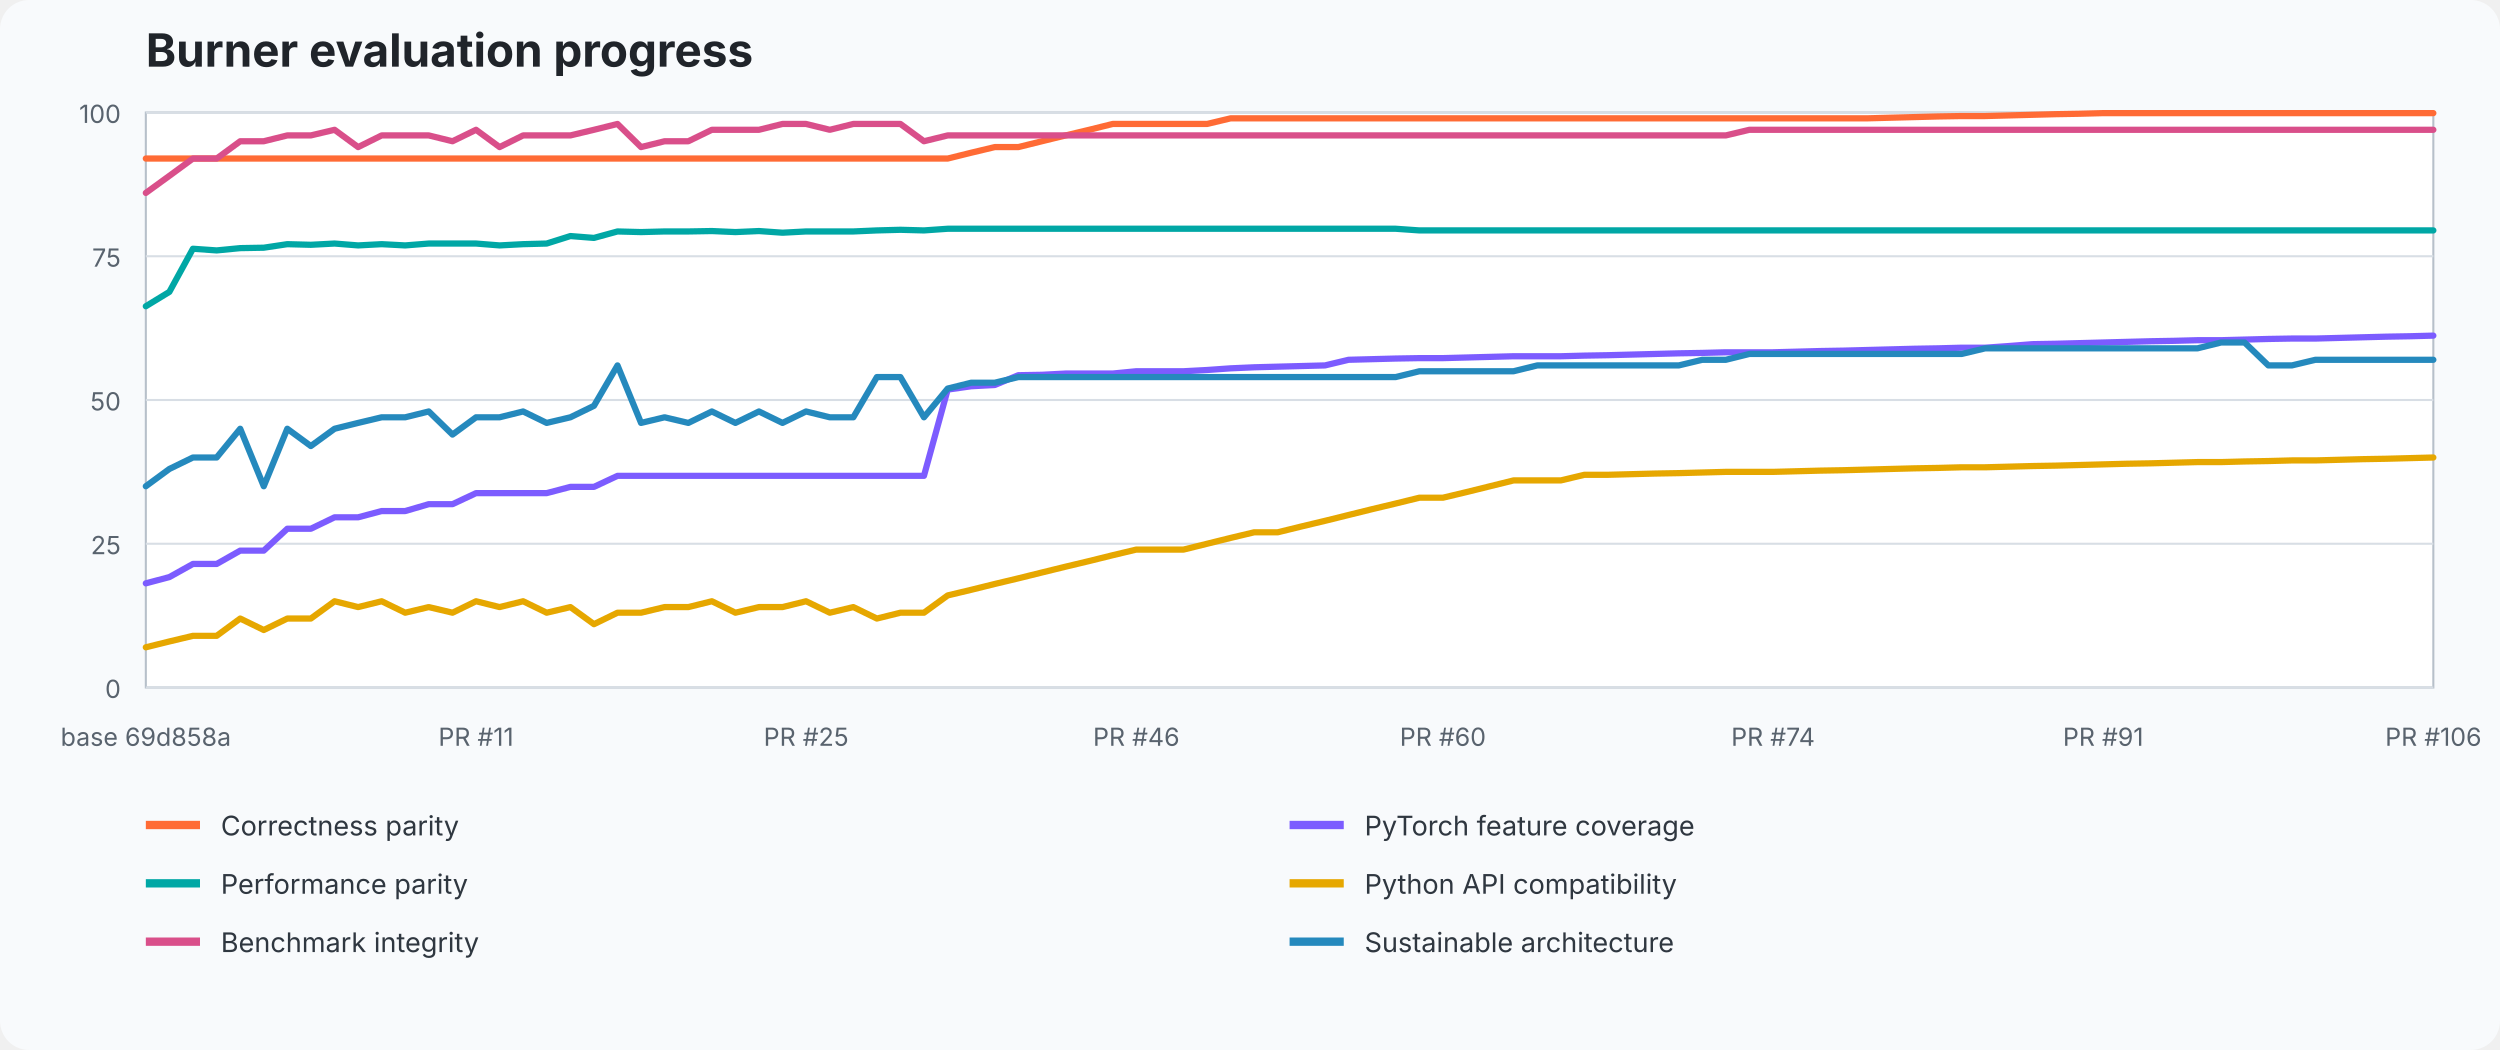
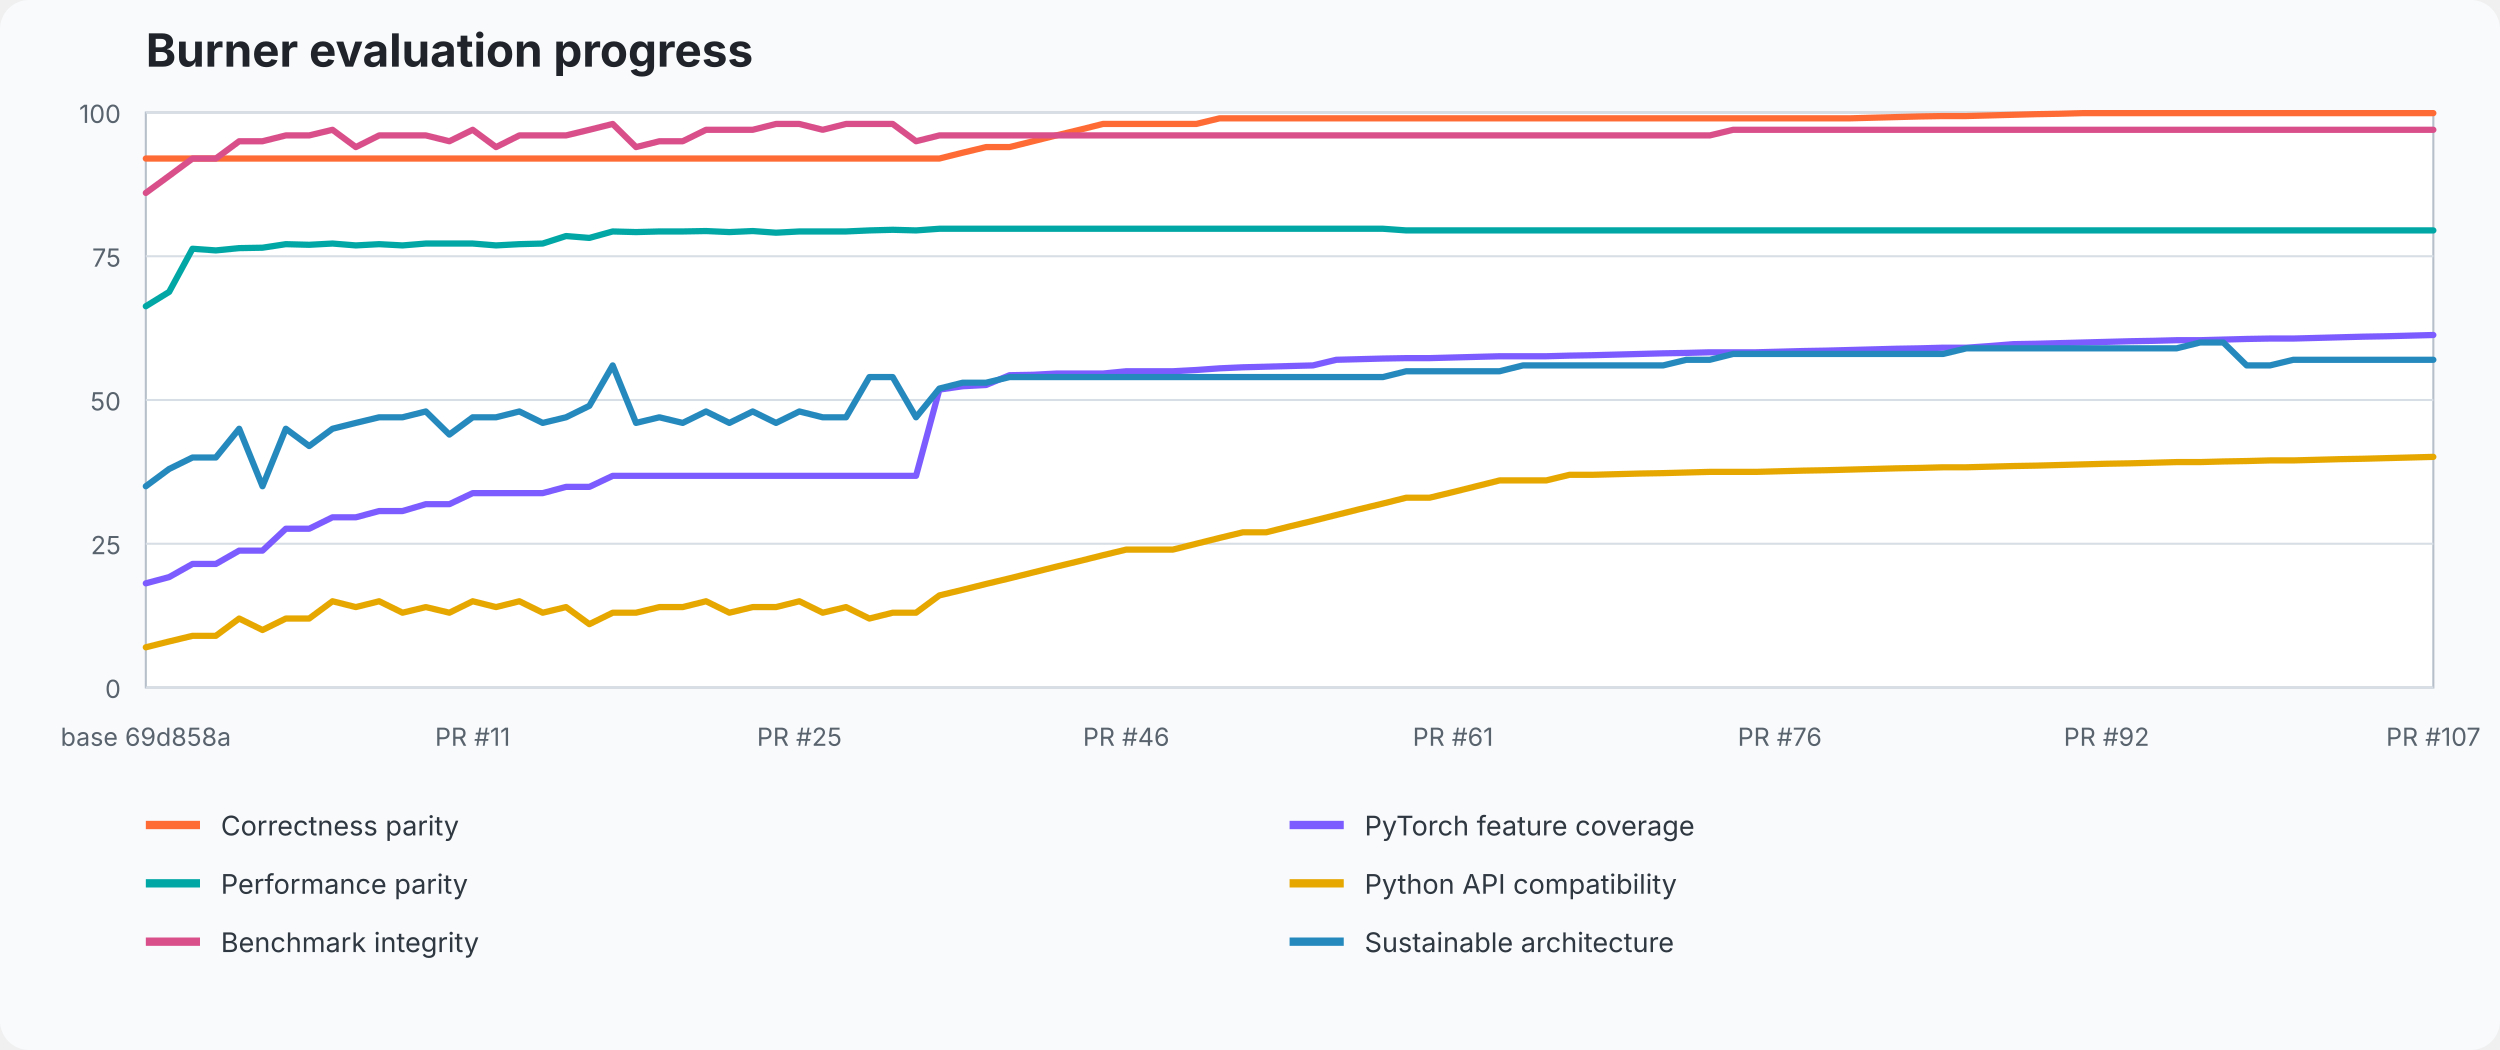
<svg xmlns="http://www.w3.org/2000/svg" width="1200" height="504" viewBox="0 0 1200 504" role="img" aria-labelledby="title desc">
  <style>text{font-family:ui-sans-serif,system-ui,-apple-system,BlinkMacSystemFont,"Segoe UI",sans-serif}.title{font-size:22px;font-weight:700;fill:#20242a}.axis{font-size:12px;fill:#59636e}.legend{font-size:13px;fill:#2f3740}.grid{stroke:#d8dee5;stroke-width:1}.plot{fill:#fff;stroke:#b7c0ca}</style>
  <rect width="100%" height="100%" fill="#f8fafc" rx="14" />
  <text x="70" y="32" class="title">Burner evaluation progress</text>
  <rect x="70" y="54" width="1098" height="276" class="plot" />
  <line x1="70" y1="330" x2="1168" y2="330" class="grid" />
  <text x="58" y="335" text-anchor="end" class="axis">0</text>
  <line x1="70" y1="261" x2="1168" y2="261" class="grid" />
  <text x="58" y="266" text-anchor="end" class="axis">25</text>
  <line x1="70" y1="192" x2="1168" y2="192" class="grid" />
  <text x="58" y="197" text-anchor="end" class="axis">50</text>
  <line x1="70" y1="123" x2="1168" y2="123" class="grid" />
  <text x="58" y="128" text-anchor="end" class="axis">75</text>
  <line x1="70" y1="54" x2="1168" y2="54" class="grid" />
  <text x="58" y="59" text-anchor="end" class="axis">100</text>
-   <polyline points="70.0,76.1 81.3,76.1 92.6,76.1 104.0,76.1 115.3,76.1 126.6,76.1 137.9,76.1 149.2,76.1 160.6,76.1 171.9,76.1 183.2,76.1 194.5,76.1 205.8,76.1 217.2,76.1 228.5,76.1 239.8,76.1 251.1,76.1 262.4,76.1 273.8,76.1 285.1,76.1 296.4,76.1 307.7,76.1 319.0,76.1 330.4,76.1 341.7,76.1 353.0,76.1 364.3,76.1 375.6,76.1 386.9,76.1 398.3,76.1 409.6,76.1 420.9,76.1 432.2,76.1 443.5,76.1 454.9,76.1 466.2,73.3 477.5,70.6 488.8,70.6 500.1,67.8 511.5,65.0 522.8,62.3 534.1,59.5 545.4,59.5 556.7,59.5 568.1,59.5 579.4,59.5 590.7,56.8 602.0,56.8 613.3,56.8 624.7,56.8 636.0,56.8 647.3,56.8 658.6,56.8 669.9,56.8 681.3,56.8 692.6,56.8 703.9,56.8 715.2,56.8 726.5,56.8 737.9,56.8 749.2,56.8 760.5,56.8 771.8,56.8 783.1,56.8 794.5,56.8 805.8,56.8 817.1,56.8 828.4,56.8 839.7,56.8 851.1,56.8 862.4,56.8 873.7,56.8 885.0,56.8 896.3,56.8 907.6,56.5 919.0,56.2 930.3,55.9 941.6,55.7 952.9,55.7 964.2,55.4 975.6,55.1 986.9,54.8 998.2,54.6 1009.5,54.3 1020.8,54.3 1032.2,54.3 1043.5,54.3 1054.8,54.3 1066.1,54.3 1077.4,54.3 1088.8,54.3 1100.1,54.3 1111.4,54.3 1122.7,54.3 1134.0,54.3 1145.4,54.3 1156.7,54.3 1168.0,54.3" fill="none" stroke="#ff6b35" stroke-width="3" stroke-linejoin="round" stroke-linecap="round" />
-   <polyline points="70.0,280.0 81.3,277.0 92.6,270.7 104.0,270.7 115.3,264.3 126.6,264.3 137.9,253.8 149.2,253.8 160.6,248.3 171.9,248.3 183.2,245.3 194.5,245.3 205.8,242.0 217.2,242.0 228.5,236.7 239.8,236.7 251.1,236.7 262.4,236.7 273.8,233.7 285.1,233.7 296.4,228.4 307.7,228.4 319.0,228.4 330.4,228.4 341.7,228.4 353.0,228.4 364.3,228.4 375.6,228.4 386.9,228.4 398.3,228.4 409.6,228.4 420.9,228.4 432.2,228.4 443.5,228.4 454.9,187.0 466.2,185.4 477.5,184.8 488.8,180.1 500.1,179.9 511.5,179.3 522.8,179.3 534.1,179.3 545.4,178.2 556.7,178.2 568.1,178.2 579.4,177.6 590.7,176.8 602.0,176.3 613.3,176.0 624.7,175.7 636.0,175.4 647.3,172.7 658.6,172.4 669.9,172.1 681.3,171.9 692.6,171.9 703.9,171.6 715.2,171.3 726.5,171.0 737.9,171.0 749.2,171.0 760.5,170.7 771.8,170.5 783.1,170.2 794.5,169.9 805.8,169.6 817.1,169.4 828.4,169.1 839.7,169.1 851.1,169.1 862.4,168.8 873.7,168.5 885.0,168.3 896.3,168.0 907.6,167.7 919.0,167.4 930.3,167.2 941.6,166.9 952.9,166.9 964.2,166.1 975.6,165.2 986.9,165.0 998.2,164.7 1009.5,164.4 1020.8,164.1 1032.2,163.8 1043.5,163.6 1054.8,163.3 1066.1,163.3 1077.4,163.0 1088.8,162.7 1100.1,162.5 1111.4,162.5 1122.7,162.2 1134.0,161.9 1145.4,161.6 1156.7,161.4 1168.0,161.1" fill="none" stroke="#7c5cff" stroke-width="3" stroke-linejoin="round" stroke-linecap="round" />
-   <polyline points="70.0,147.0 81.3,140.1 92.6,119.4 104.0,120.2 115.3,119.1 126.6,118.9 137.9,117.2 149.2,117.5 160.6,116.9 171.9,117.8 183.2,117.2 194.5,117.8 205.8,116.9 217.2,116.9 228.5,116.9 239.8,117.8 251.1,117.2 262.4,116.9 273.8,113.3 285.1,114.2 296.4,111.1 307.7,111.4 319.0,111.1 330.4,111.1 341.7,110.9 353.0,111.4 364.3,110.9 375.6,111.7 386.9,111.1 398.3,111.1 409.6,111.1 420.9,110.6 432.2,110.3 443.5,110.6 454.9,109.8 466.2,109.8 477.5,109.8 488.8,109.8 500.1,109.8 511.5,109.8 522.8,109.8 534.1,109.8 545.4,109.8 556.7,109.8 568.1,109.8 579.4,109.8 590.7,109.8 602.0,109.8 613.3,109.8 624.7,109.8 636.0,109.8 647.3,109.8 658.6,109.8 669.9,109.8 681.3,110.6 692.6,110.6 703.9,110.6 715.2,110.6 726.5,110.6 737.9,110.6 749.2,110.6 760.5,110.6 771.8,110.6 783.1,110.6 794.5,110.6 805.8,110.6 817.1,110.6 828.4,110.6 839.7,110.6 851.1,110.6 862.4,110.6 873.7,110.6 885.0,110.6 896.3,110.6 907.6,110.6 919.0,110.6 930.3,110.6 941.6,110.6 952.9,110.6 964.2,110.6 975.6,110.6 986.9,110.6 998.2,110.6 1009.5,110.6 1020.8,110.6 1032.2,110.6 1043.5,110.6 1054.8,110.6 1066.1,110.6 1077.4,110.6 1088.8,110.6 1100.1,110.6 1111.4,110.6 1122.7,110.6 1134.0,110.6 1145.4,110.6 1156.7,110.6 1168.0,110.6" fill="none" stroke="#00a7a5" stroke-width="3" stroke-linejoin="round" stroke-linecap="round" />
-   <polyline points="70.0,310.7 81.3,307.9 92.6,305.2 104.0,305.2 115.3,296.9 126.6,302.4 137.9,296.9 149.2,296.9 160.6,288.6 171.9,291.4 183.2,288.6 194.5,294.1 205.8,291.4 217.2,294.1 228.5,288.6 239.8,291.4 251.1,288.6 262.4,294.1 273.8,291.4 285.1,299.6 296.4,294.1 307.7,294.1 319.0,291.4 330.4,291.4 341.7,288.6 353.0,294.1 364.3,291.4 375.6,291.4 386.9,288.6 398.3,294.1 409.6,291.4 420.9,296.9 432.2,294.1 443.5,294.1 454.9,285.8 466.2,283.1 477.5,280.3 488.8,277.6 500.1,274.8 511.5,272.0 522.8,269.3 534.1,266.5 545.4,263.8 556.7,263.8 568.1,263.8 579.4,261.0 590.7,258.2 602.0,255.5 613.3,255.5 624.7,252.7 636.0,250.0 647.3,247.2 658.6,244.4 669.9,241.7 681.3,238.9 692.6,238.9 703.9,236.2 715.2,233.4 726.5,230.6 737.9,230.6 749.2,230.6 760.5,227.9 771.8,227.9 783.1,227.6 794.5,227.3 805.8,227.1 817.1,226.8 828.4,226.5 839.7,226.5 851.1,226.5 862.4,226.2 873.7,225.9 885.0,225.7 896.3,225.4 907.6,225.1 919.0,224.8 930.3,224.6 941.6,224.3 952.9,224.3 964.2,224.0 975.6,223.7 986.9,223.5 998.2,223.2 1009.5,222.9 1020.8,222.6 1032.2,222.4 1043.5,222.1 1054.8,221.8 1066.1,221.8 1077.4,221.5 1088.8,221.3 1100.1,221.0 1111.4,221.0 1122.7,220.7 1134.0,220.4 1145.4,220.2 1156.7,219.9 1168.0,219.6" fill="none" stroke="#e6a700" stroke-width="3" stroke-linejoin="round" stroke-linecap="round" />
-   <polyline points="70.0,92.6 81.3,84.4 92.6,76.1 104.0,76.1 115.3,67.8 126.6,67.8 137.9,65.0 149.2,65.0 160.6,62.3 171.9,70.6 183.2,65.0 194.5,65.0 205.8,65.0 217.2,67.8 228.5,62.3 239.8,70.6 251.1,65.0 262.4,65.0 273.8,65.0 285.1,62.3 296.4,59.5 307.7,70.6 319.0,67.8 330.4,67.8 341.7,62.3 353.0,62.3 364.3,62.3 375.6,59.5 386.9,59.5 398.3,62.3 409.6,59.5 420.9,59.5 432.2,59.5 443.5,67.8 454.9,65.0 466.2,65.0 477.5,65.0 488.8,65.0 500.1,65.0 511.5,65.0 522.8,65.0 534.1,65.0 545.4,65.0 556.7,65.0 568.1,65.0 579.4,65.0 590.7,65.0 602.0,65.0 613.3,65.0 624.7,65.0 636.0,65.0 647.3,65.0 658.6,65.0 669.9,65.0 681.3,65.0 692.6,65.0 703.9,65.0 715.2,65.0 726.5,65.0 737.9,65.0 749.2,65.0 760.5,65.0 771.8,65.0 783.1,65.0 794.5,65.0 805.8,65.0 817.1,65.0 828.4,65.0 839.7,62.3 851.1,62.3 862.4,62.3 873.7,62.3 885.0,62.3 896.3,62.3 907.6,62.3 919.0,62.3 930.3,62.3 941.6,62.3 952.9,62.3 964.2,62.3 975.6,62.3 986.9,62.3 998.2,62.3 1009.5,62.3 1020.8,62.3 1032.2,62.3 1043.5,62.3 1054.8,62.3 1066.1,62.3 1077.4,62.3 1088.8,62.3 1100.1,62.3 1111.4,62.3 1122.7,62.3 1134.0,62.3 1145.4,62.3 1156.7,62.3 1168.0,62.3" fill="none" stroke="#d94f8a" stroke-width="3" stroke-linejoin="round" stroke-linecap="round" />
-   <polyline points="70.0,233.4 81.3,225.1 92.6,219.6 104.0,219.6 115.3,205.8 126.6,233.4 137.9,205.8 149.2,214.1 160.6,205.8 171.9,203.0 183.2,200.3 194.5,200.3 205.8,197.5 217.2,208.6 228.5,200.3 239.8,200.3 251.1,197.5 262.4,203.0 273.8,200.3 285.1,194.8 296.4,175.4 307.7,203.0 319.0,200.3 330.4,203.0 341.7,197.5 353.0,203.0 364.3,197.5 375.6,203.0 386.9,197.5 398.3,200.3 409.6,200.3 420.9,181.0 432.2,181.0 443.5,200.3 454.9,186.5 466.2,183.7 477.5,183.7 488.8,181.0 500.1,181.0 511.5,181.0 522.8,181.0 534.1,181.0 545.4,181.0 556.7,181.0 568.1,181.0 579.4,181.0 590.7,181.0 602.0,181.0 613.3,181.0 624.7,181.0 636.0,181.0 647.3,181.0 658.6,181.0 669.9,181.0 681.3,178.2 692.6,178.2 703.9,178.2 715.2,178.2 726.5,178.2 737.9,175.4 749.2,175.4 760.5,175.4 771.8,175.4 783.1,175.4 794.5,175.4 805.8,175.4 817.1,172.7 828.4,172.7 839.7,169.9 851.1,169.9 862.4,169.9 873.7,169.9 885.0,169.9 896.3,169.9 907.6,169.9 919.0,169.9 930.3,169.9 941.6,169.9 952.9,167.2 964.2,167.2 975.6,167.2 986.9,167.2 998.2,167.2 1009.5,167.2 1020.8,167.2 1032.2,167.2 1043.5,167.2 1054.8,167.2 1066.1,164.4 1077.4,164.4 1088.8,175.4 1100.1,175.4 1111.4,172.7 1122.7,172.7 1134.0,172.7 1145.4,172.7 1156.7,172.7 1168.0,172.7" fill="none" stroke="#2589bd" stroke-width="3" stroke-linejoin="round" stroke-linecap="round" />
+   <polyline points="70.0,76.1 81.2,76.1 92.4,76.1 103.6,76.1 114.8,76.1 126.0,76.1 137.2,76.1 148.4,76.1 159.6,76.1 170.8,76.1 182.0,76.1 193.2,76.1 204.4,76.1 215.7,76.1 226.9,76.1 238.1,76.1 249.3,76.1 260.5,76.1 271.7,76.1 282.9,76.1 294.1,76.1 305.3,76.1 316.5,76.1 327.7,76.1 338.9,76.1 350.1,76.1 361.3,76.1 372.5,76.1 383.7,76.1 394.9,76.1 406.1,76.1 417.3,76.1 428.5,76.1 439.7,76.1 450.9,76.1 462.1,73.3 473.3,70.6 484.6,70.6 495.8,67.8 507.0,65.0 518.2,62.3 529.4,59.5 540.6,59.5 551.8,59.5 563.0,59.5 574.2,59.5 585.4,56.8 596.6,56.8 607.8,56.8 619.0,56.8 630.2,56.8 641.4,56.8 652.6,56.8 663.8,56.8 675.0,56.8 686.2,56.8 697.4,56.8 708.6,56.8 719.8,56.8 731.0,56.8 742.2,56.8 753.4,56.8 764.7,56.8 775.9,56.8 787.1,56.8 798.3,56.8 809.5,56.8 820.7,56.8 831.9,56.8 843.1,56.8 854.3,56.8 865.5,56.8 876.7,56.8 887.9,56.8 899.1,56.5 910.3,56.2 921.5,55.9 932.7,55.7 943.9,55.7 955.1,55.4 966.3,55.1 977.5,54.8 988.7,54.6 999.9,54.3 1011.1,54.3 1022.3,54.3 1033.6,54.3 1044.8,54.3 1056.0,54.3 1067.2,54.3 1078.4,54.3 1089.6,54.3 1100.8,54.3 1112.0,54.3 1123.2,54.3 1134.4,54.3 1145.6,54.3 1156.8,54.3 1168.0,54.3" fill="none" stroke="#ff6b35" stroke-width="3" stroke-linejoin="round" stroke-linecap="round" />
+   <polyline points="70.0,280.0 81.2,277.0 92.4,270.7 103.6,270.7 114.8,264.3 126.0,264.3 137.2,253.8 148.4,253.8 159.6,248.3 170.8,248.3 182.0,245.3 193.2,245.3 204.4,242.0 215.7,242.0 226.9,236.7 238.1,236.7 249.3,236.7 260.5,236.7 271.7,233.7 282.9,233.7 294.1,228.4 305.3,228.4 316.5,228.4 327.7,228.4 338.9,228.4 350.1,228.4 361.3,228.4 372.5,228.4 383.7,228.4 394.9,228.4 406.1,228.4 417.3,228.4 428.5,228.4 439.7,228.4 450.9,187.0 462.1,185.4 473.3,184.8 484.6,180.1 495.8,179.9 507.0,179.3 518.2,179.3 529.4,179.3 540.6,178.2 551.8,178.2 563.0,178.2 574.2,177.6 585.4,176.8 596.6,176.3 607.8,176.0 619.0,175.7 630.2,175.4 641.4,172.7 652.6,172.4 663.8,172.1 675.0,171.9 686.2,171.9 697.4,171.6 708.6,171.3 719.8,171.0 731.0,171.0 742.2,171.0 753.4,170.7 764.7,170.5 775.9,170.2 787.1,169.9 798.3,169.6 809.5,169.4 820.7,169.1 831.9,169.1 843.1,169.1 854.3,168.8 865.5,168.5 876.7,168.3 887.9,168.0 899.1,167.7 910.3,167.4 921.5,167.2 932.7,166.9 943.9,166.9 955.1,166.1 966.3,165.2 977.5,165.0 988.7,164.7 999.9,164.4 1011.1,164.1 1022.3,163.8 1033.6,163.6 1044.8,163.3 1056.0,163.3 1067.2,163.0 1078.4,162.7 1089.6,162.5 1100.8,162.5 1112.0,162.2 1123.2,161.9 1134.4,161.6 1145.6,161.4 1156.8,161.1 1168.0,160.8" fill="none" stroke="#7c5cff" stroke-width="3" stroke-linejoin="round" stroke-linecap="round" />
+   <polyline points="70.0,147.0 81.2,140.1 92.4,119.4 103.6,120.2 114.8,119.1 126.0,118.9 137.2,117.2 148.4,117.5 159.6,116.9 170.8,117.8 182.0,117.2 193.2,117.8 204.4,116.9 215.7,116.9 226.9,116.9 238.1,117.8 249.3,117.2 260.5,116.9 271.7,113.3 282.9,114.2 294.1,111.1 305.3,111.4 316.5,111.1 327.7,111.1 338.9,110.9 350.1,111.4 361.3,110.9 372.5,111.7 383.7,111.1 394.9,111.1 406.1,111.1 417.3,110.6 428.5,110.3 439.7,110.6 450.9,109.8 462.1,109.8 473.3,109.8 484.6,109.8 495.8,109.8 507.0,109.8 518.2,109.8 529.4,109.8 540.6,109.8 551.8,109.8 563.0,109.8 574.2,109.8 585.4,109.8 596.6,109.8 607.8,109.8 619.0,109.8 630.2,109.8 641.4,109.8 652.6,109.8 663.8,109.8 675.0,110.6 686.2,110.6 697.4,110.6 708.6,110.6 719.8,110.6 731.0,110.6 742.2,110.6 753.4,110.6 764.7,110.6 775.9,110.6 787.1,110.6 798.3,110.6 809.5,110.6 820.7,110.6 831.9,110.6 843.1,110.6 854.3,110.6 865.5,110.6 876.7,110.6 887.9,110.6 899.1,110.6 910.3,110.6 921.5,110.6 932.7,110.6 943.9,110.6 955.1,110.6 966.3,110.6 977.5,110.6 988.7,110.6 999.9,110.6 1011.1,110.6 1022.3,110.6 1033.6,110.6 1044.8,110.6 1056.0,110.6 1067.2,110.6 1078.4,110.6 1089.6,110.6 1100.8,110.6 1112.0,110.6 1123.2,110.6 1134.4,110.6 1145.6,110.6 1156.8,110.6 1168.0,110.6" fill="none" stroke="#00a7a5" stroke-width="3" stroke-linejoin="round" stroke-linecap="round" />
+   <polyline points="70.0,310.7 81.2,307.9 92.4,305.2 103.6,305.2 114.8,296.9 126.0,302.4 137.2,296.9 148.4,296.9 159.6,288.6 170.8,291.4 182.0,288.6 193.2,294.1 204.4,291.4 215.7,294.1 226.9,288.6 238.1,291.4 249.3,288.6 260.5,294.1 271.7,291.4 282.9,299.6 294.1,294.1 305.3,294.1 316.5,291.4 327.7,291.4 338.9,288.6 350.1,294.1 361.3,291.4 372.5,291.4 383.7,288.6 394.9,294.1 406.1,291.4 417.3,296.9 428.5,294.1 439.7,294.1 450.9,285.8 462.1,283.1 473.3,280.3 484.6,277.6 495.8,274.8 507.0,272.0 518.2,269.3 529.4,266.5 540.6,263.8 551.8,263.8 563.0,263.8 574.2,261.0 585.4,258.2 596.6,255.5 607.8,255.5 619.0,252.7 630.2,250.0 641.4,247.2 652.6,244.4 663.8,241.7 675.0,238.9 686.2,238.9 697.4,236.2 708.6,233.4 719.8,230.6 731.0,230.6 742.2,230.6 753.4,227.9 764.7,227.9 775.9,227.6 787.1,227.3 798.3,227.1 809.5,226.8 820.7,226.5 831.9,226.5 843.1,226.5 854.3,226.2 865.5,225.9 876.7,225.7 887.9,225.4 899.1,225.1 910.3,224.8 921.5,224.6 932.7,224.3 943.9,224.3 955.1,224.0 966.3,223.7 977.5,223.5 988.7,223.2 999.9,222.9 1011.1,222.6 1022.3,222.4 1033.6,222.1 1044.8,221.8 1056.0,221.8 1067.2,221.5 1078.4,221.3 1089.6,221.0 1100.8,221.0 1112.0,220.7 1123.2,220.4 1134.4,220.2 1145.6,219.9 1156.8,219.6 1168.0,219.3" fill="none" stroke="#e6a700" stroke-width="3" stroke-linejoin="round" stroke-linecap="round" />
+   <polyline points="70.0,92.6 81.2,84.4 92.4,76.1 103.6,76.1 114.8,67.8 126.0,67.8 137.2,65.0 148.4,65.0 159.6,62.3 170.8,70.6 182.0,65.0 193.2,65.0 204.4,65.0 215.7,67.8 226.9,62.3 238.1,70.6 249.3,65.0 260.5,65.0 271.7,65.0 282.9,62.3 294.1,59.5 305.3,70.6 316.5,67.8 327.7,67.8 338.9,62.3 350.1,62.3 361.3,62.3 372.5,59.5 383.7,59.5 394.9,62.3 406.1,59.5 417.3,59.5 428.5,59.5 439.7,67.8 450.9,65.0 462.1,65.0 473.3,65.0 484.6,65.0 495.8,65.0 507.0,65.0 518.2,65.0 529.4,65.0 540.6,65.0 551.8,65.0 563.0,65.0 574.2,65.0 585.4,65.0 596.6,65.0 607.8,65.0 619.0,65.0 630.2,65.0 641.4,65.0 652.6,65.0 663.8,65.0 675.0,65.0 686.2,65.0 697.4,65.0 708.6,65.0 719.8,65.0 731.0,65.0 742.2,65.0 753.4,65.0 764.7,65.0 775.9,65.0 787.1,65.0 798.3,65.0 809.5,65.0 820.7,65.0 831.9,62.3 843.1,62.3 854.3,62.3 865.5,62.3 876.7,62.3 887.9,62.3 899.1,62.3 910.3,62.3 921.5,62.3 932.7,62.3 943.9,62.3 955.1,62.3 966.3,62.3 977.5,62.3 988.7,62.3 999.9,62.3 1011.1,62.3 1022.3,62.3 1033.6,62.3 1044.8,62.3 1056.0,62.3 1067.2,62.3 1078.4,62.3 1089.6,62.3 1100.8,62.3 1112.0,62.3 1123.2,62.3 1134.4,62.3 1145.6,62.3 1156.8,62.3 1168.0,62.3" fill="none" stroke="#d94f8a" stroke-width="3" stroke-linejoin="round" stroke-linecap="round" />
+   <polyline points="70.0,233.4 81.2,225.1 92.4,219.6 103.6,219.6 114.8,205.8 126.0,233.4 137.2,205.8 148.4,214.1 159.6,205.8 170.8,203.0 182.0,200.3 193.2,200.3 204.4,197.5 215.7,208.6 226.9,200.3 238.1,200.3 249.3,197.5 260.5,203.0 271.7,200.3 282.9,194.8 294.1,175.4 305.3,203.0 316.5,200.3 327.7,203.0 338.9,197.5 350.1,203.0 361.3,197.5 372.5,203.0 383.7,197.5 394.9,200.3 406.1,200.3 417.3,181.0 428.5,181.0 439.7,200.3 450.9,186.5 462.1,183.7 473.3,183.7 484.6,181.0 495.8,181.0 507.0,181.0 518.2,181.0 529.4,181.0 540.6,181.0 551.8,181.0 563.0,181.0 574.2,181.0 585.4,181.0 596.6,181.0 607.8,181.0 619.0,181.0 630.2,181.0 641.4,181.0 652.6,181.0 663.8,181.0 675.0,178.2 686.2,178.2 697.4,178.2 708.6,178.2 719.8,178.2 731.0,175.4 742.2,175.4 753.4,175.4 764.7,175.4 775.9,175.4 787.1,175.4 798.3,175.4 809.5,172.7 820.7,172.7 831.9,169.9 843.1,169.9 854.3,169.9 865.5,169.9 876.7,169.9 887.9,169.9 899.1,169.9 910.3,169.9 921.5,169.9 932.7,169.9 943.9,167.2 955.1,167.2 966.3,167.2 977.5,167.2 988.7,167.2 999.9,167.2 1011.1,167.2 1022.3,167.2 1033.6,167.2 1044.8,167.2 1056.0,164.4 1067.2,164.4 1078.4,175.4 1089.6,175.4 1100.8,172.7 1112.0,172.7 1123.2,172.7 1134.4,172.7 1145.6,172.7 1156.8,172.7 1168.0,172.7" fill="none" stroke="#2589bd" stroke-width="3" stroke-linejoin="round" stroke-linecap="round" />
  <text x="70" y="358" text-anchor="middle" class="axis">base 69d858a</text>
-   <text x="228.474" y="358" text-anchor="middle" class="axis">PR #11</text>
-   <text x="386.948" y="358" text-anchor="middle" class="axis">PR #25</text>
-   <text x="545.423" y="358" text-anchor="middle" class="axis">PR #46</text>
-   <text x="692.577" y="358" text-anchor="middle" class="axis">PR #60</text>
-   <text x="851.052" y="358" text-anchor="middle" class="axis">PR #74</text>
-   <text x="1009.526" y="358" text-anchor="middle" class="axis">PR #91</text>
-   <text x="1168" y="358" text-anchor="middle" class="axis">PR #106</text>
+   <text x="226.857" y="358" text-anchor="middle" class="axis">PR #11</text>
+   <text x="383.714" y="358" text-anchor="middle" class="axis">PR #25</text>
+   <text x="540.571" y="358" text-anchor="middle" class="axis">PR #46</text>
+   <text x="697.429" y="358" text-anchor="middle" class="axis">PR #61</text>
+   <text x="854.286" y="358" text-anchor="middle" class="axis">PR #76</text>
+   <text x="1011.143" y="358" text-anchor="middle" class="axis">PR #92</text>
+   <text x="1168" y="358" text-anchor="middle" class="axis">PR #107</text>
  <line x1="70" y1="396" x2="96" y2="396" stroke="#ff6b35" stroke-width="4" />
  <text x="106" y="401" class="legend">Correctness parity</text>
  <line x1="619" y1="396" x2="645" y2="396" stroke="#7c5cff" stroke-width="4" />
  <text x="655" y="401" class="legend">PyTorch feature coverage</text>
  <line x1="70" y1="424" x2="96" y2="424" stroke="#00a7a5" stroke-width="4" />
  <text x="106" y="429" class="legend">Performance parity</text>
  <line x1="619" y1="424" x2="645" y2="424" stroke="#e6a700" stroke-width="4" />
  <text x="655" y="429" class="legend">Python API compatibility</text>
  <line x1="70" y1="452" x2="96" y2="452" stroke="#d94f8a" stroke-width="4" />
  <text x="106" y="457" class="legend">Benchmark integrity</text>
  <line x1="619" y1="452" x2="645" y2="452" stroke="#2589bd" stroke-width="4" />
  <text x="655" y="457" class="legend">Sustainable architecture</text>
</svg>
